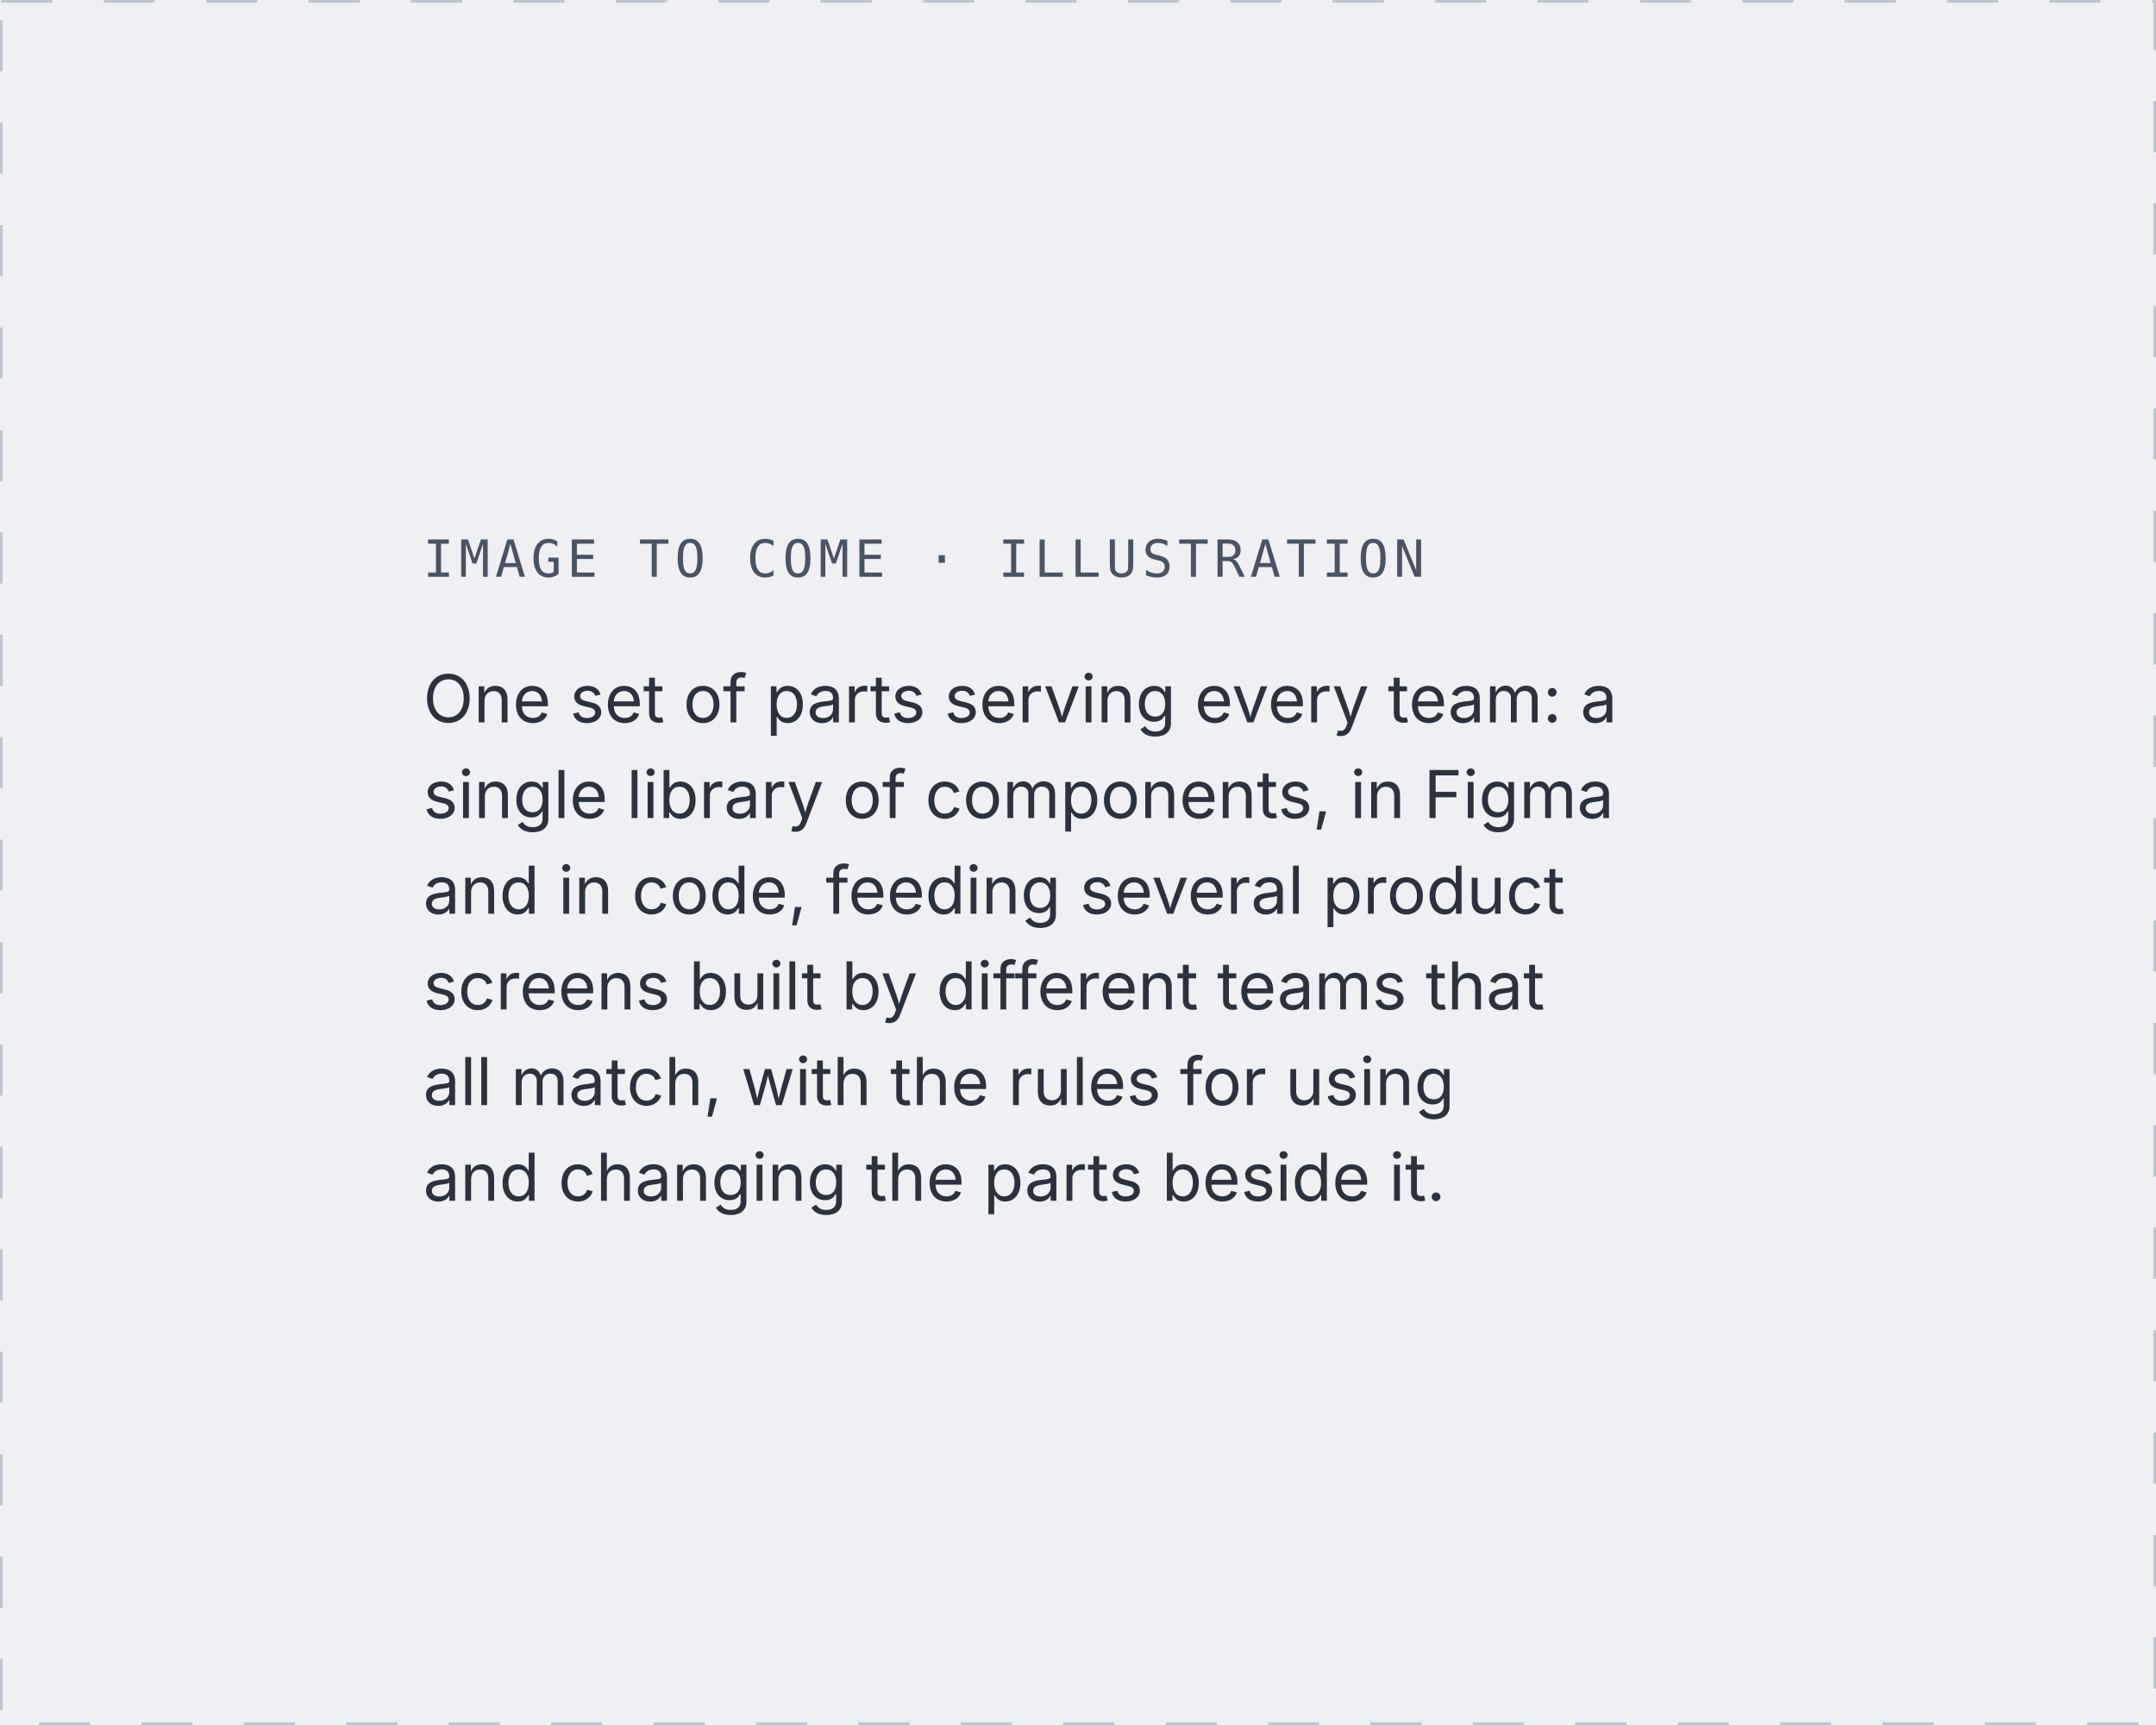
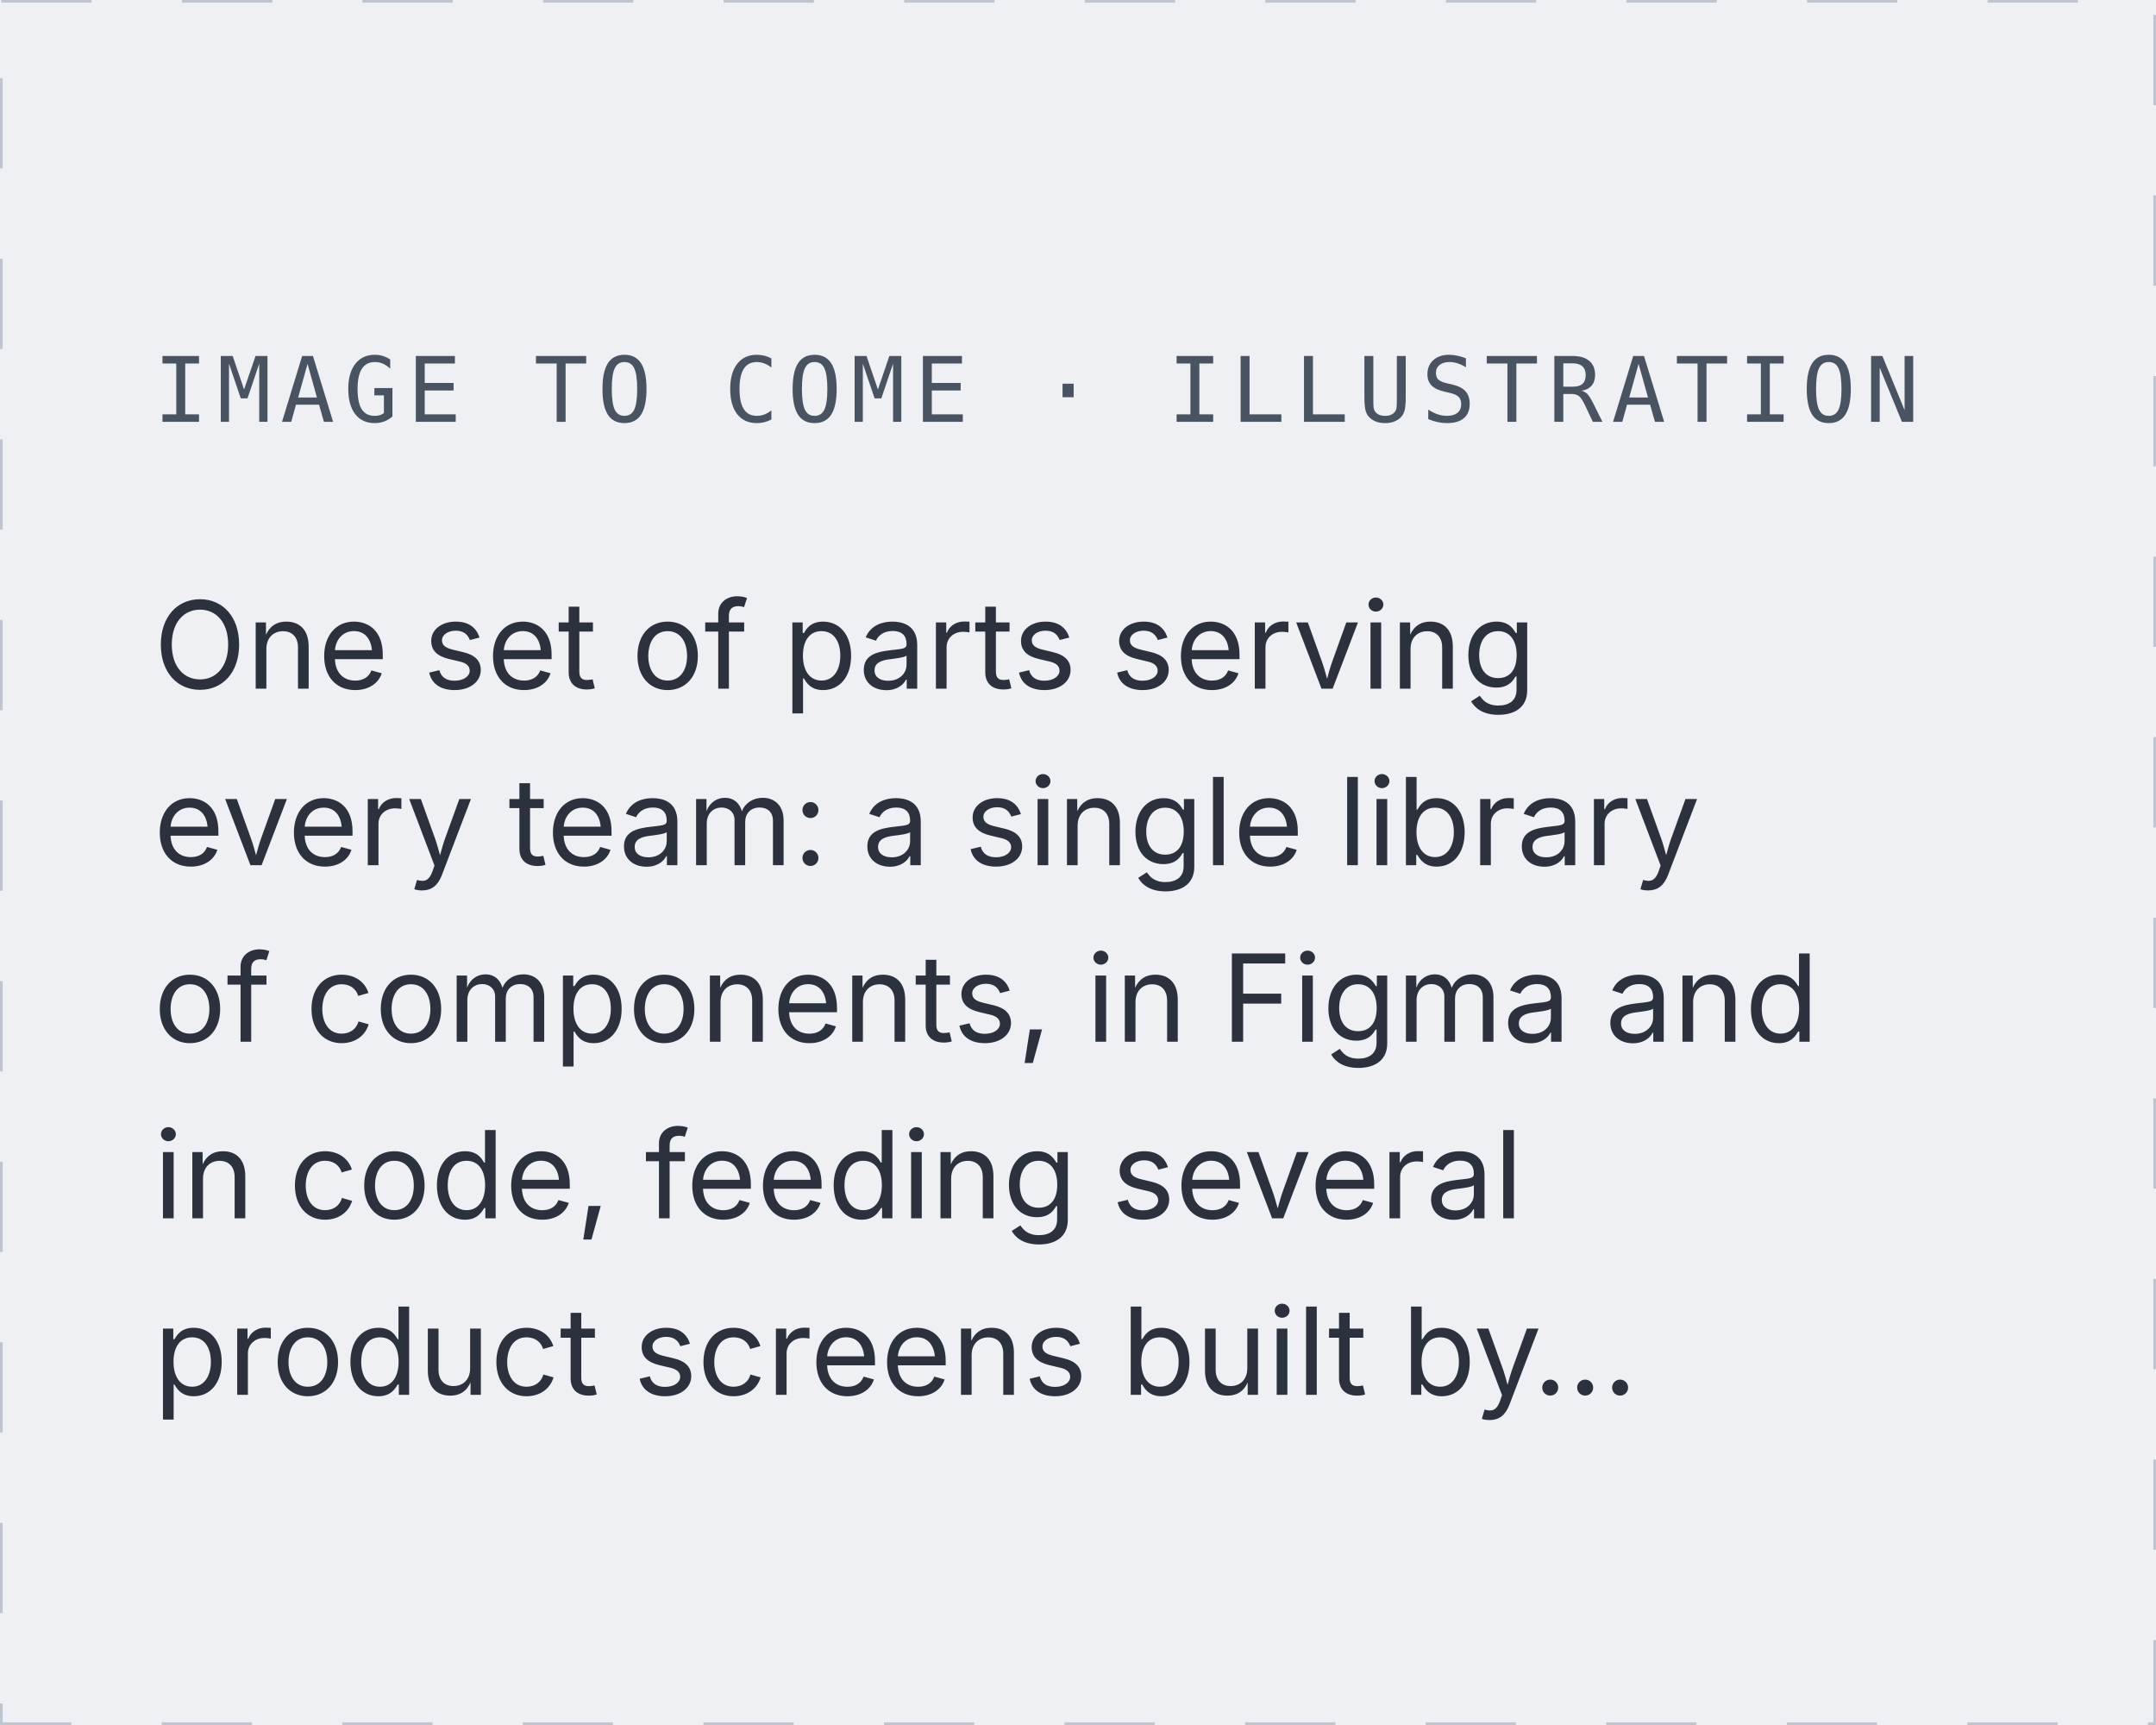
<svg xmlns="http://www.w3.org/2000/svg" viewBox="0 0 1600 1280" width="1600" height="1280" role="img" aria-label="Image to come · illustration">
  <rect width="1600" height="1280" fill="#EEF0F3" />
-   <rect x="1" y="1" width="1598" height="1278" fill="none" stroke="#BFC5CF" stroke-width="2" stroke-dasharray="38 38" />
-   <text x="314" y="428" font-family="ui-monospace, Menlo, Consolas, monospace" font-size="38" letter-spacing="3.8" fill="#4A5361">IMAGE TO COME · ILLUSTRATION</text>
-   <text x="314" y="536" font-family="system-ui, -apple-system, Segoe UI, sans-serif" font-size="49" fill="#2B323D">
-     <tspan x="314" dy="0">One set of parts serving every team: a</tspan>
-     <tspan x="314" dy="71">single library of components, in Figma</tspan>
-     <tspan x="314" dy="71">and in code, feeding several product</tspan>
-     <tspan x="314" dy="71">screens built by different teams that</tspan>
-     <tspan x="314" dy="71">all match, with the rules for using</tspan>
-     <tspan x="314" dy="71">and changing the parts beside it.</tspan>
+   <rect x="1" y="1" width="1598" height="1278" fill="none" stroke="#BFC5CF" stroke-width="2" stroke-dasharray="67 67" />
+   <text x="114" y="313" font-family="ui-monospace, Menlo, Consolas, monospace" font-size="67" letter-spacing="6.7" fill="#4A5361">IMAGE TO COME · ILLUSTRATION</text>
+   <text x="114" y="511" font-family="system-ui, -apple-system, Segoe UI, sans-serif" font-size="90" fill="#2B323D">
+     <tspan x="114" dy="0">One set of parts serving</tspan>
+     <tspan x="114" dy="131">every team: a single library</tspan>
+     <tspan x="114" dy="131">of components, in Figma and</tspan>
+     <tspan x="114" dy="131">in code, feeding several</tspan>
+     <tspan x="114" dy="131">product screens built by…</tspan>
  </text>
</svg>
